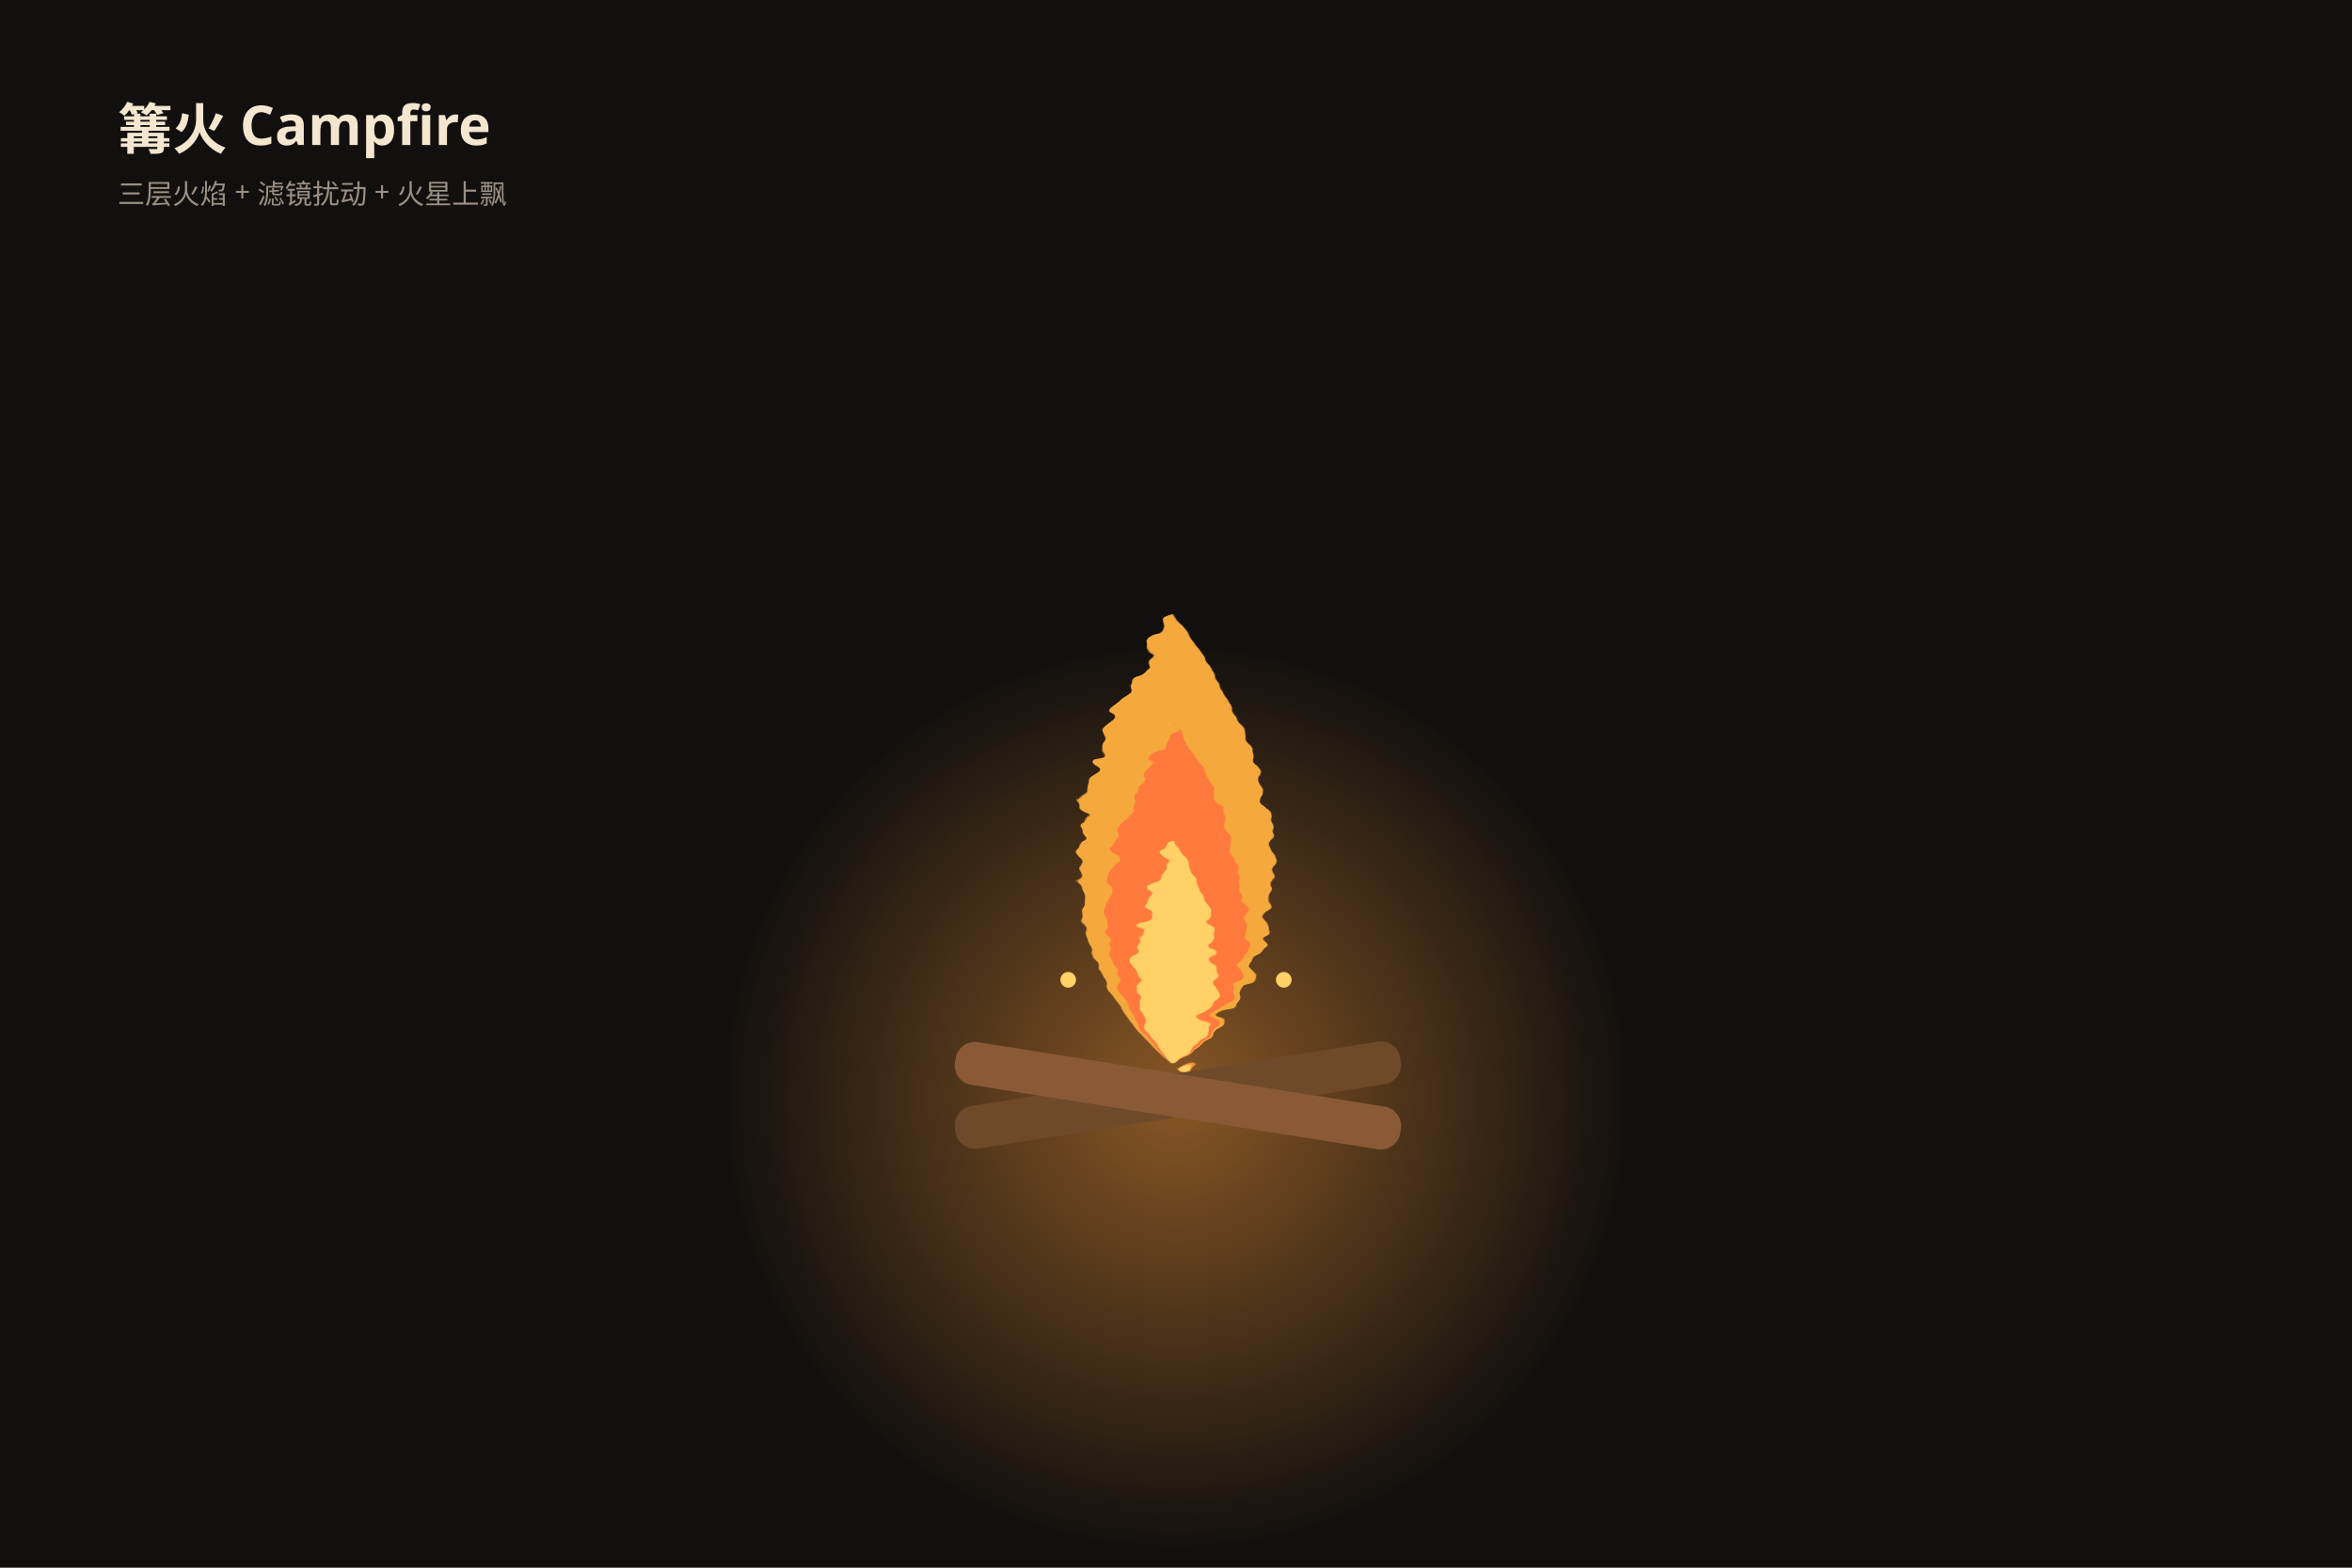
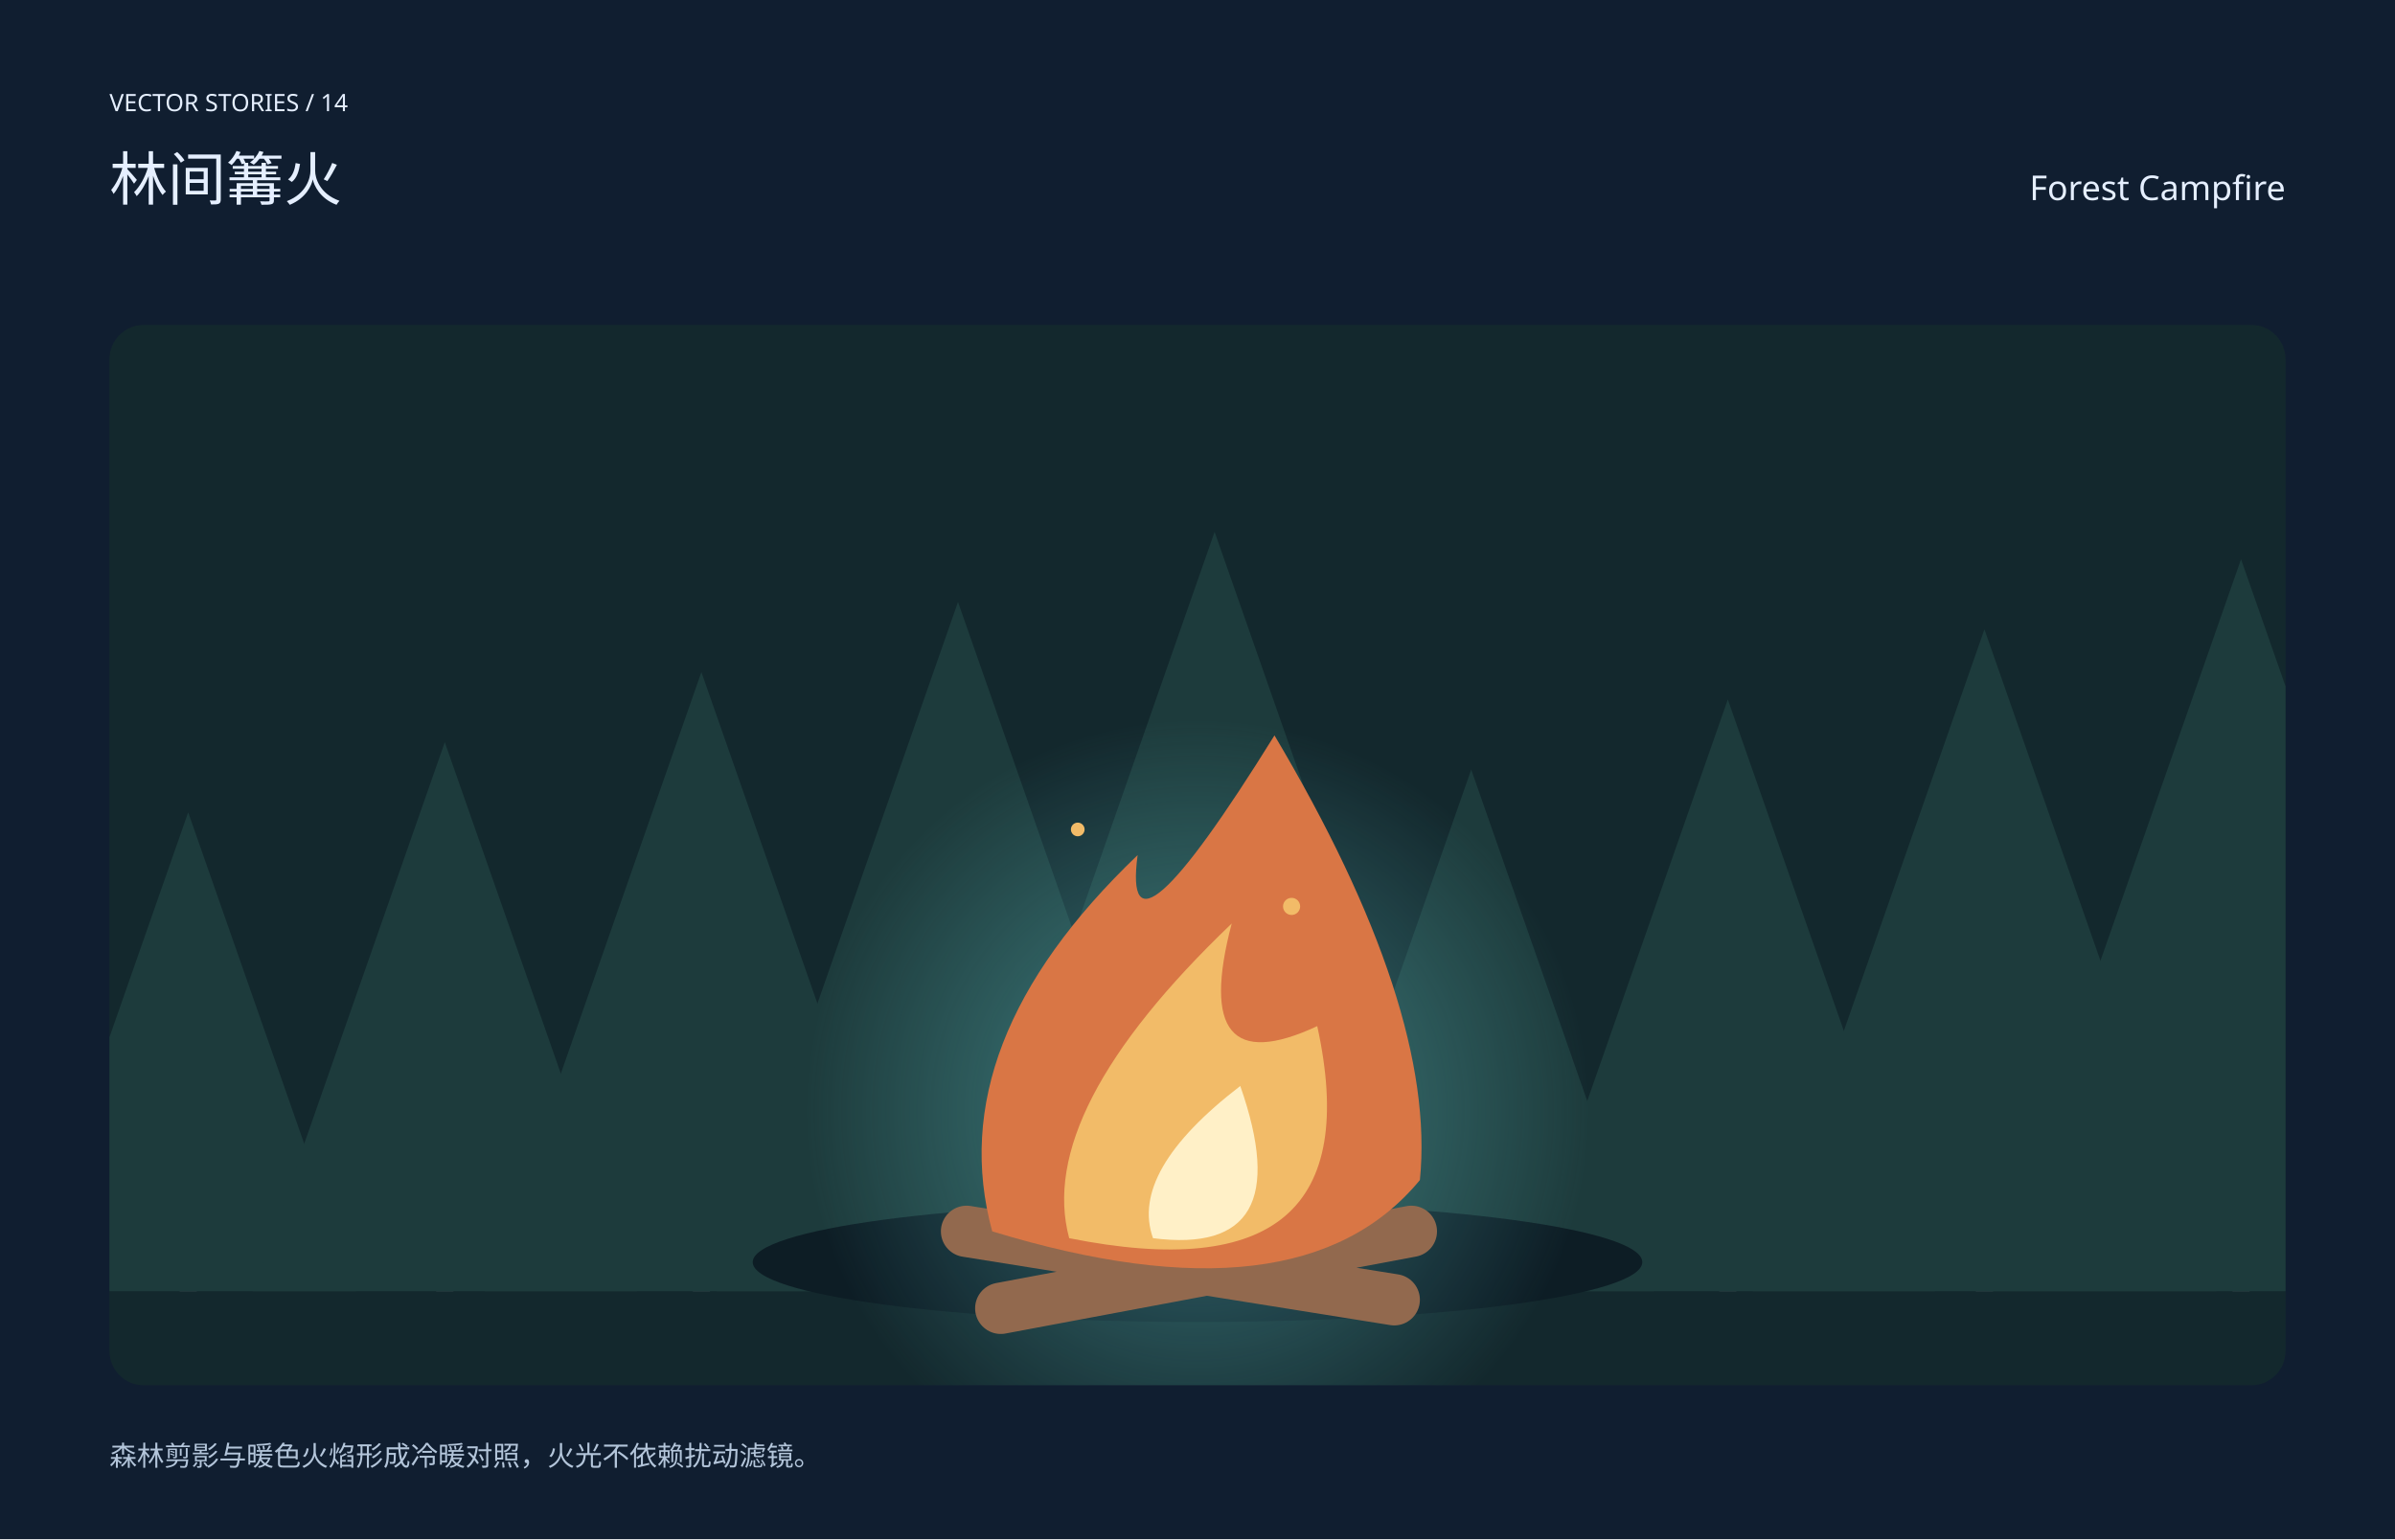
- <svg xmlns="http://www.w3.org/2000/svg" width="1200" height="800" viewBox="0 0 1200 800" font-family="PingFang SC, Hiragino Sans GB, Microsoft YaHei, sans-serif">
+ <svg xmlns="http://www.w3.org/2000/svg" width="1400" height="900" viewBox="0 0 1400 900" role="img" aria-labelledby="title desc" font-family="PingFang SC, Microsoft YaHei, sans-serif">
+   <rect x="0" y="0" width="1400" height="900" rx="0" fill="#101e30" />
+   <text x="64" y="65" fill="#e5efff" font-size="14" text-anchor="start">VECTOR STORIES / 14</text>
+   <text x="64" y="117" fill="#e5efff" font-size="34" text-anchor="start">林间篝火</text>
+   <text x="1336" y="117" fill="#e5efff" font-size="20" text-anchor="end">Forest Campfire</text>
  <defs>
-     <filter id="fire" x="-40%" y="-30%" width="180%" height="170%">
-       <feTurbulence type="fractalNoise" baseFrequency="0.05 0.12" numOctaves="2" seed="9" result="t" />
-       <feDisplacementMap in="SourceGraphic" in2="t" scale="14" />
-     </filter>
-     <radialGradient id="glowg">
-       <stop offset="0" stop-color="#ff9d3c" stop-opacity="0.5" />
-       <stop offset="1" stop-color="#ff9d3c" stop-opacity="0" />
+     <radialGradient id="halo">
+       <stop stop-color="#70dddf" stop-opacity=".45" />
+       <stop offset="1" stop-color="#70dddf" stop-opacity="0" />
    </radialGradient>
+     <linearGradient id="sky" x2="0" y2="1">
+       <stop stop-color="#b7d2eb" />
+       <stop offset="1" stop-color="#f4d8b4" />
+     </linearGradient>
+     <clipPath id="stage">
+       <rect x="64" y="190" width="1272" height="620" rx="20" />
+     </clipPath>
  </defs>
-   <rect width="1200" height="800" fill="#12100e" />
-   <text x="60" y="76" font-size="28" fill="#f5e6d0" text-anchor="start" font-weight="700">篝火 Campfire</text>
-   <text x="60" y="104" font-size="14" fill="rgba(245,230,208,0.6)" text-anchor="start">三层火焰 + 滤镜扰动 + 火星上飘</text>
-   <circle cx="600" cy="560" r="230" fill="url(#glowg)">
-     <animate attributeName="r" values="230;258;230" dur="1.8s" repeatCount="indefinite" />
-   </circle>
-   <g transform="translate(600,545)" filter="url(#fire)">
-     <path d="M 0 0 C -82.5 -69, -48 -165.6, 0 -230 C 48 -165.6, 82.5 -69, 0 0 Z" fill="#f5a83c">
-       <animateTransform attributeName="transform" type="scale" values="1 1;1.06 0.9;0.94 1.08;1.03 0.96;1 1" dur="0.9s" repeatCount="indefinite" />
-     </path>
-     <path d="M 0 0 C -57.75 -52.5, -33.6 -126, 0 -175 C 33.6 -126, 57.75 -52.5, 0 0 Z" fill="#ff7a3c">
-       <animateTransform attributeName="transform" type="scale" values="1 1;1.06 0.9;0.94 1.08;1.03 0.96;1 1" dur="0.75s" repeatCount="indefinite" />
-     </path>
-     <path d="M 0 0 C -34.1 -34.5, -19.84 -82.8, 0 -115 C 19.84 -82.8, 34.1 -34.5, 0 0 Z" fill="#ffd166">
-       <animateTransform attributeName="transform" type="scale" values="1 1;1.06 0.9;0.94 1.08;1.03 0.96;1 1" dur="0.6s" repeatCount="indefinite" />
-     </path>
+   <g clip-path="url(#stage)">
+     <rect x="64" y="190" width="1272" height="620" rx="0" fill="#13282d" />
+     <rect x="105" y="713.0" width="10" height="42.0" rx="0" fill="#5b676a" />
+     <path d="M110 475L12.0 755H208.0Z" fill="#1d3b3c" stroke="none" stroke-width="2" stroke-linecap="round" stroke-linejoin="round" />
+     <rect x="255" y="706.85" width="10" height="48.15" rx="0" fill="#5b676a" />
+     <path d="M260 434L147.65 755H372.35Z" fill="#1d3b3c" stroke="none" stroke-width="2" stroke-linecap="round" stroke-linejoin="round" />
+     <rect x="405" y="700.7" width="10" height="54.3" rx="0" fill="#5b676a" />
+     <path d="M410 393L283.3 755H536.7Z" fill="#1d3b3c" stroke="none" stroke-width="2" stroke-linecap="round" stroke-linejoin="round" />
+     <rect x="555" y="694.55" width="10" height="60.45" rx="0" fill="#5b676a" />
+     <path d="M560 352L418.95 755H701.05Z" fill="#1d3b3c" stroke="none" stroke-width="2" stroke-linecap="round" stroke-linejoin="round" />
+     <rect x="705" y="688.4" width="10" height="66.6" rx="0" fill="#5b676a" />
+     <path d="M710 311L554.6 755H865.4Z" fill="#1d3b3c" stroke="none" stroke-width="2" stroke-linecap="round" stroke-linejoin="round" />
+     <rect x="855" y="709.25" width="10" height="45.75" rx="0" fill="#5b676a" />
+     <path d="M860 450L753.25 755H966.75Z" fill="#1d3b3c" stroke="none" stroke-width="2" stroke-linecap="round" stroke-linejoin="round" />
+     <rect x="1005" y="703.1" width="10" height="51.9" rx="0" fill="#5b676a" />
+     <path d="M1010 409L888.9 755H1131.1Z" fill="#1d3b3c" stroke="none" stroke-width="2" stroke-linecap="round" stroke-linejoin="round" />
+     <rect x="1155" y="696.95" width="10" height="58.05" rx="0" fill="#5b676a" />
+     <path d="M1160 368L1024.55 755H1295.45Z" fill="#1d3b3c" stroke="none" stroke-width="2" stroke-linecap="round" stroke-linejoin="round" />
+     <rect x="1305" y="690.8" width="10" height="64.2" rx="0" fill="#5b676a" />
+     <path d="M1310 327L1160.2 755H1459.8Z" fill="#1d3b3c" stroke="none" stroke-width="2" stroke-linecap="round" stroke-linejoin="round" />
+     <ellipse cx="700" cy="738" rx="260" ry="35" fill="#0d1d25" />
+     <circle cx="700" cy="650" r="230" fill="url(#halo)" />
+     <path d="M565 720L815 760M585 765L825 720" fill="none" stroke="#92694e" stroke-width="30" stroke-linecap="round" stroke-linejoin="round" />
+     <path d="M580 720Q550 610 665 500Q655 575 745 430Q840 590 830 690Q760 775 580 720Z" fill="#d97645" stroke="none" stroke-width="2" stroke-linecap="round" stroke-linejoin="round" />
+     <path d="M625 724Q605 650 720 540Q695 635 770 600Q805 760 625 724Z" fill="#f2bb68" stroke="none" stroke-width="2" stroke-linecap="round" stroke-linejoin="round" />
+     <path d="M674 724Q660 685 725 635Q760 735 674 724Z" fill="#fff0c7" stroke="none" stroke-width="2" stroke-linecap="round" stroke-linejoin="round" />
+     <circle cx="755" cy="530" r="5" fill="#f2bb68" class="pulse" />
+     <circle cx="630" cy="485" r="4" fill="#f2bb68" class="pulse" />
  </g>
-   <rect x="486" y="548" width="230" height="22" rx="10" fill="#6e4a2a" transform="rotate(-9 600 559)" />
-   <rect x="486" y="548" width="230" height="22" rx="10" fill="#8a5a36" transform="rotate(9 600 559)" />
-   <circle cx="545" cy="500" r="3" fill="#ffd166">
-     <animate attributeName="cy" values="500;330" dur="1.6s" begin="0.00s" repeatCount="indefinite" />
-     <animate attributeName="opacity" values="1;0" dur="1.6s" begin="0.00s" repeatCount="indefinite" />
-   </circle>
-   <circle cx="600" cy="500" r="4" fill="#ffd166">
-     <animate attributeName="cy" values="500;308" dur="2.1s" begin="0.35s" repeatCount="indefinite" />
-     <animate attributeName="opacity" values="1;0" dur="2.1s" begin="0.35s" repeatCount="indefinite" />
-   </circle>
-   <circle cx="655" cy="500" r="3" fill="#ffd166">
-     <animate attributeName="cy" values="500;286" dur="2.6s" begin="0.70s" repeatCount="indefinite" />
-     <animate attributeName="opacity" values="1;0" dur="2.6s" begin="0.70s" repeatCount="indefinite" />
-   </circle>
-   <circle cx="545" cy="500" r="4" fill="#ffd166">
-     <animate attributeName="cy" values="500;264" dur="1.6s" begin="1.05s" repeatCount="indefinite" />
-     <animate attributeName="opacity" values="1;0" dur="1.6s" begin="1.05s" repeatCount="indefinite" />
-   </circle>
-   <circle cx="600" cy="500" r="3" fill="#ffd166">
-     <animate attributeName="cy" values="500;242" dur="2.1s" begin="1.40s" repeatCount="indefinite" />
-     <animate attributeName="opacity" values="1;0" dur="2.1s" begin="1.40s" repeatCount="indefinite" />
-   </circle>
-   <circle cx="655" cy="500" r="4" fill="#ffd166">
-     <animate attributeName="cy" values="500;220" dur="2.6s" begin="1.75s" repeatCount="indefinite" />
-     <animate attributeName="opacity" values="1;0" dur="2.6s" begin="1.75s" repeatCount="indefinite" />
-   </circle>
-   <text x="600" y="720" font-size="0.1" fill="#1c2733" text-anchor="start" />
+   <text x="64" y="857" fill="#b3c5da" font-size="16" text-anchor="start">森林剪影与暖色火焰形成冷暖对照，火光不依赖扰动滤镜。</text>
+   <style>@keyframes breathe{50%{opacity:.6}}.pulse{animation:breathe 6s ease-in-out infinite}@keyframes drift{50%{transform:translateY(6px)}}.drift{animation:drift 8s ease-in-out infinite}@media(prefers-reduced-motion:reduce){.pulse,.drift{animation:none}}</style>
</svg>
